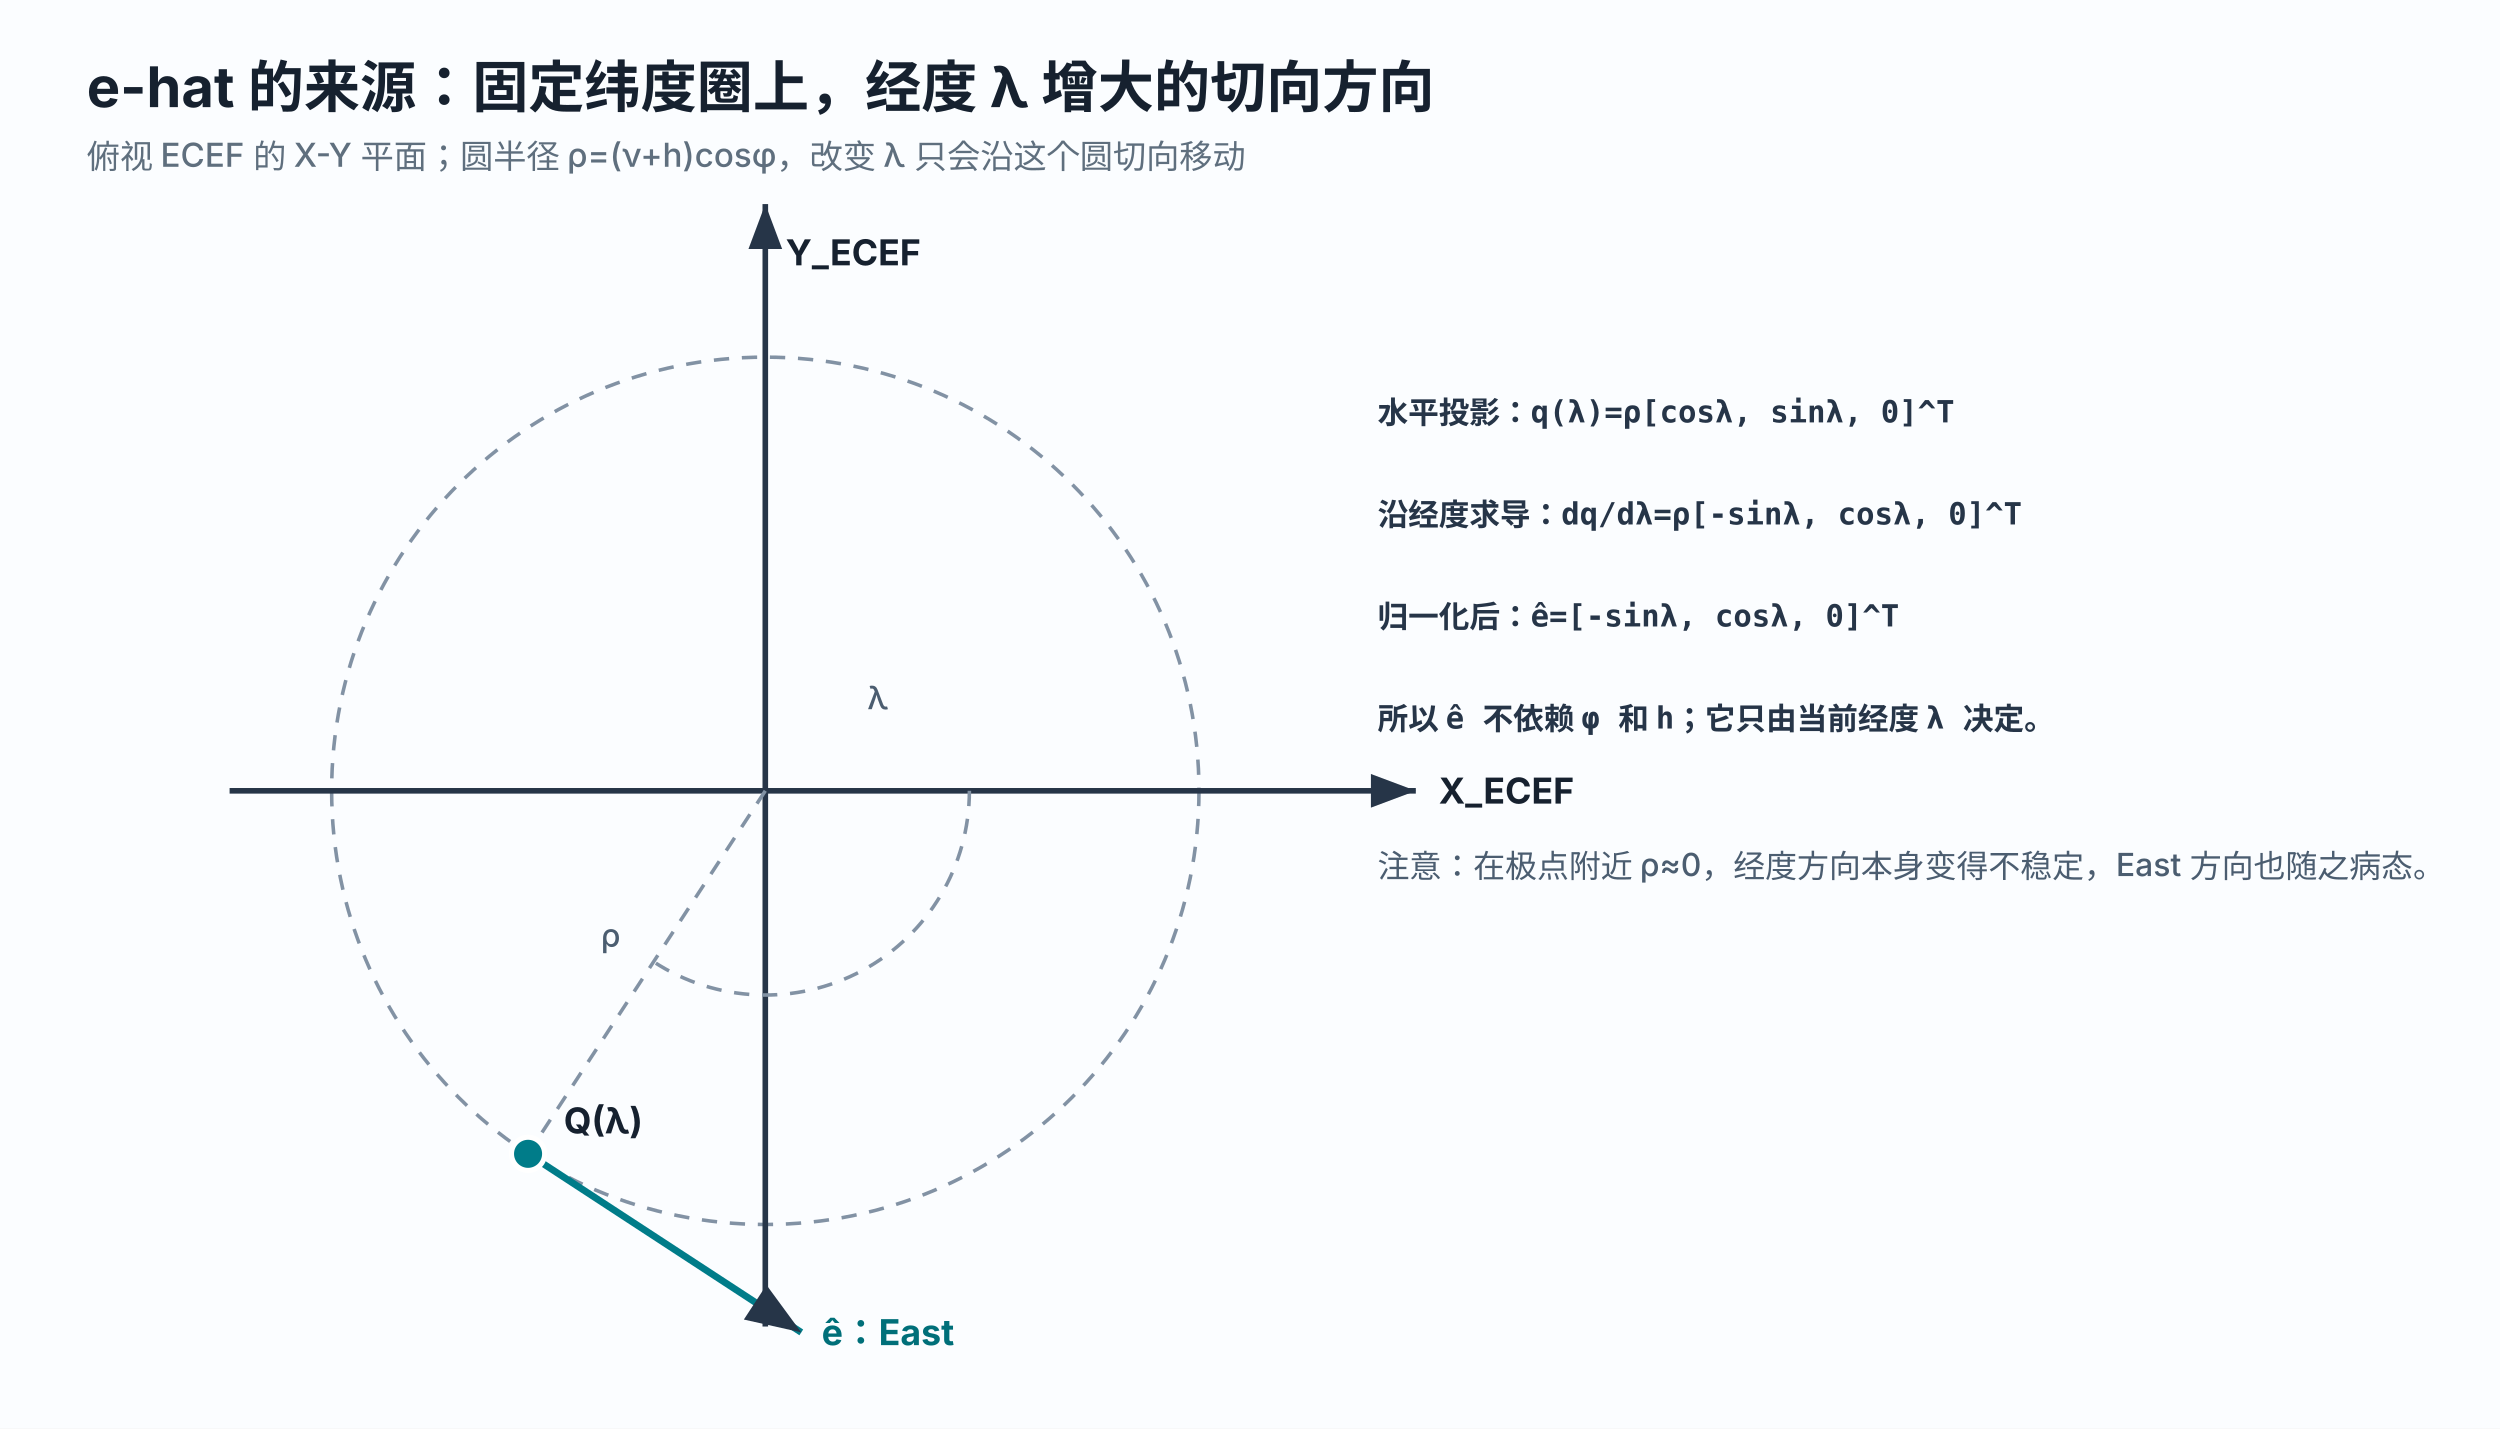
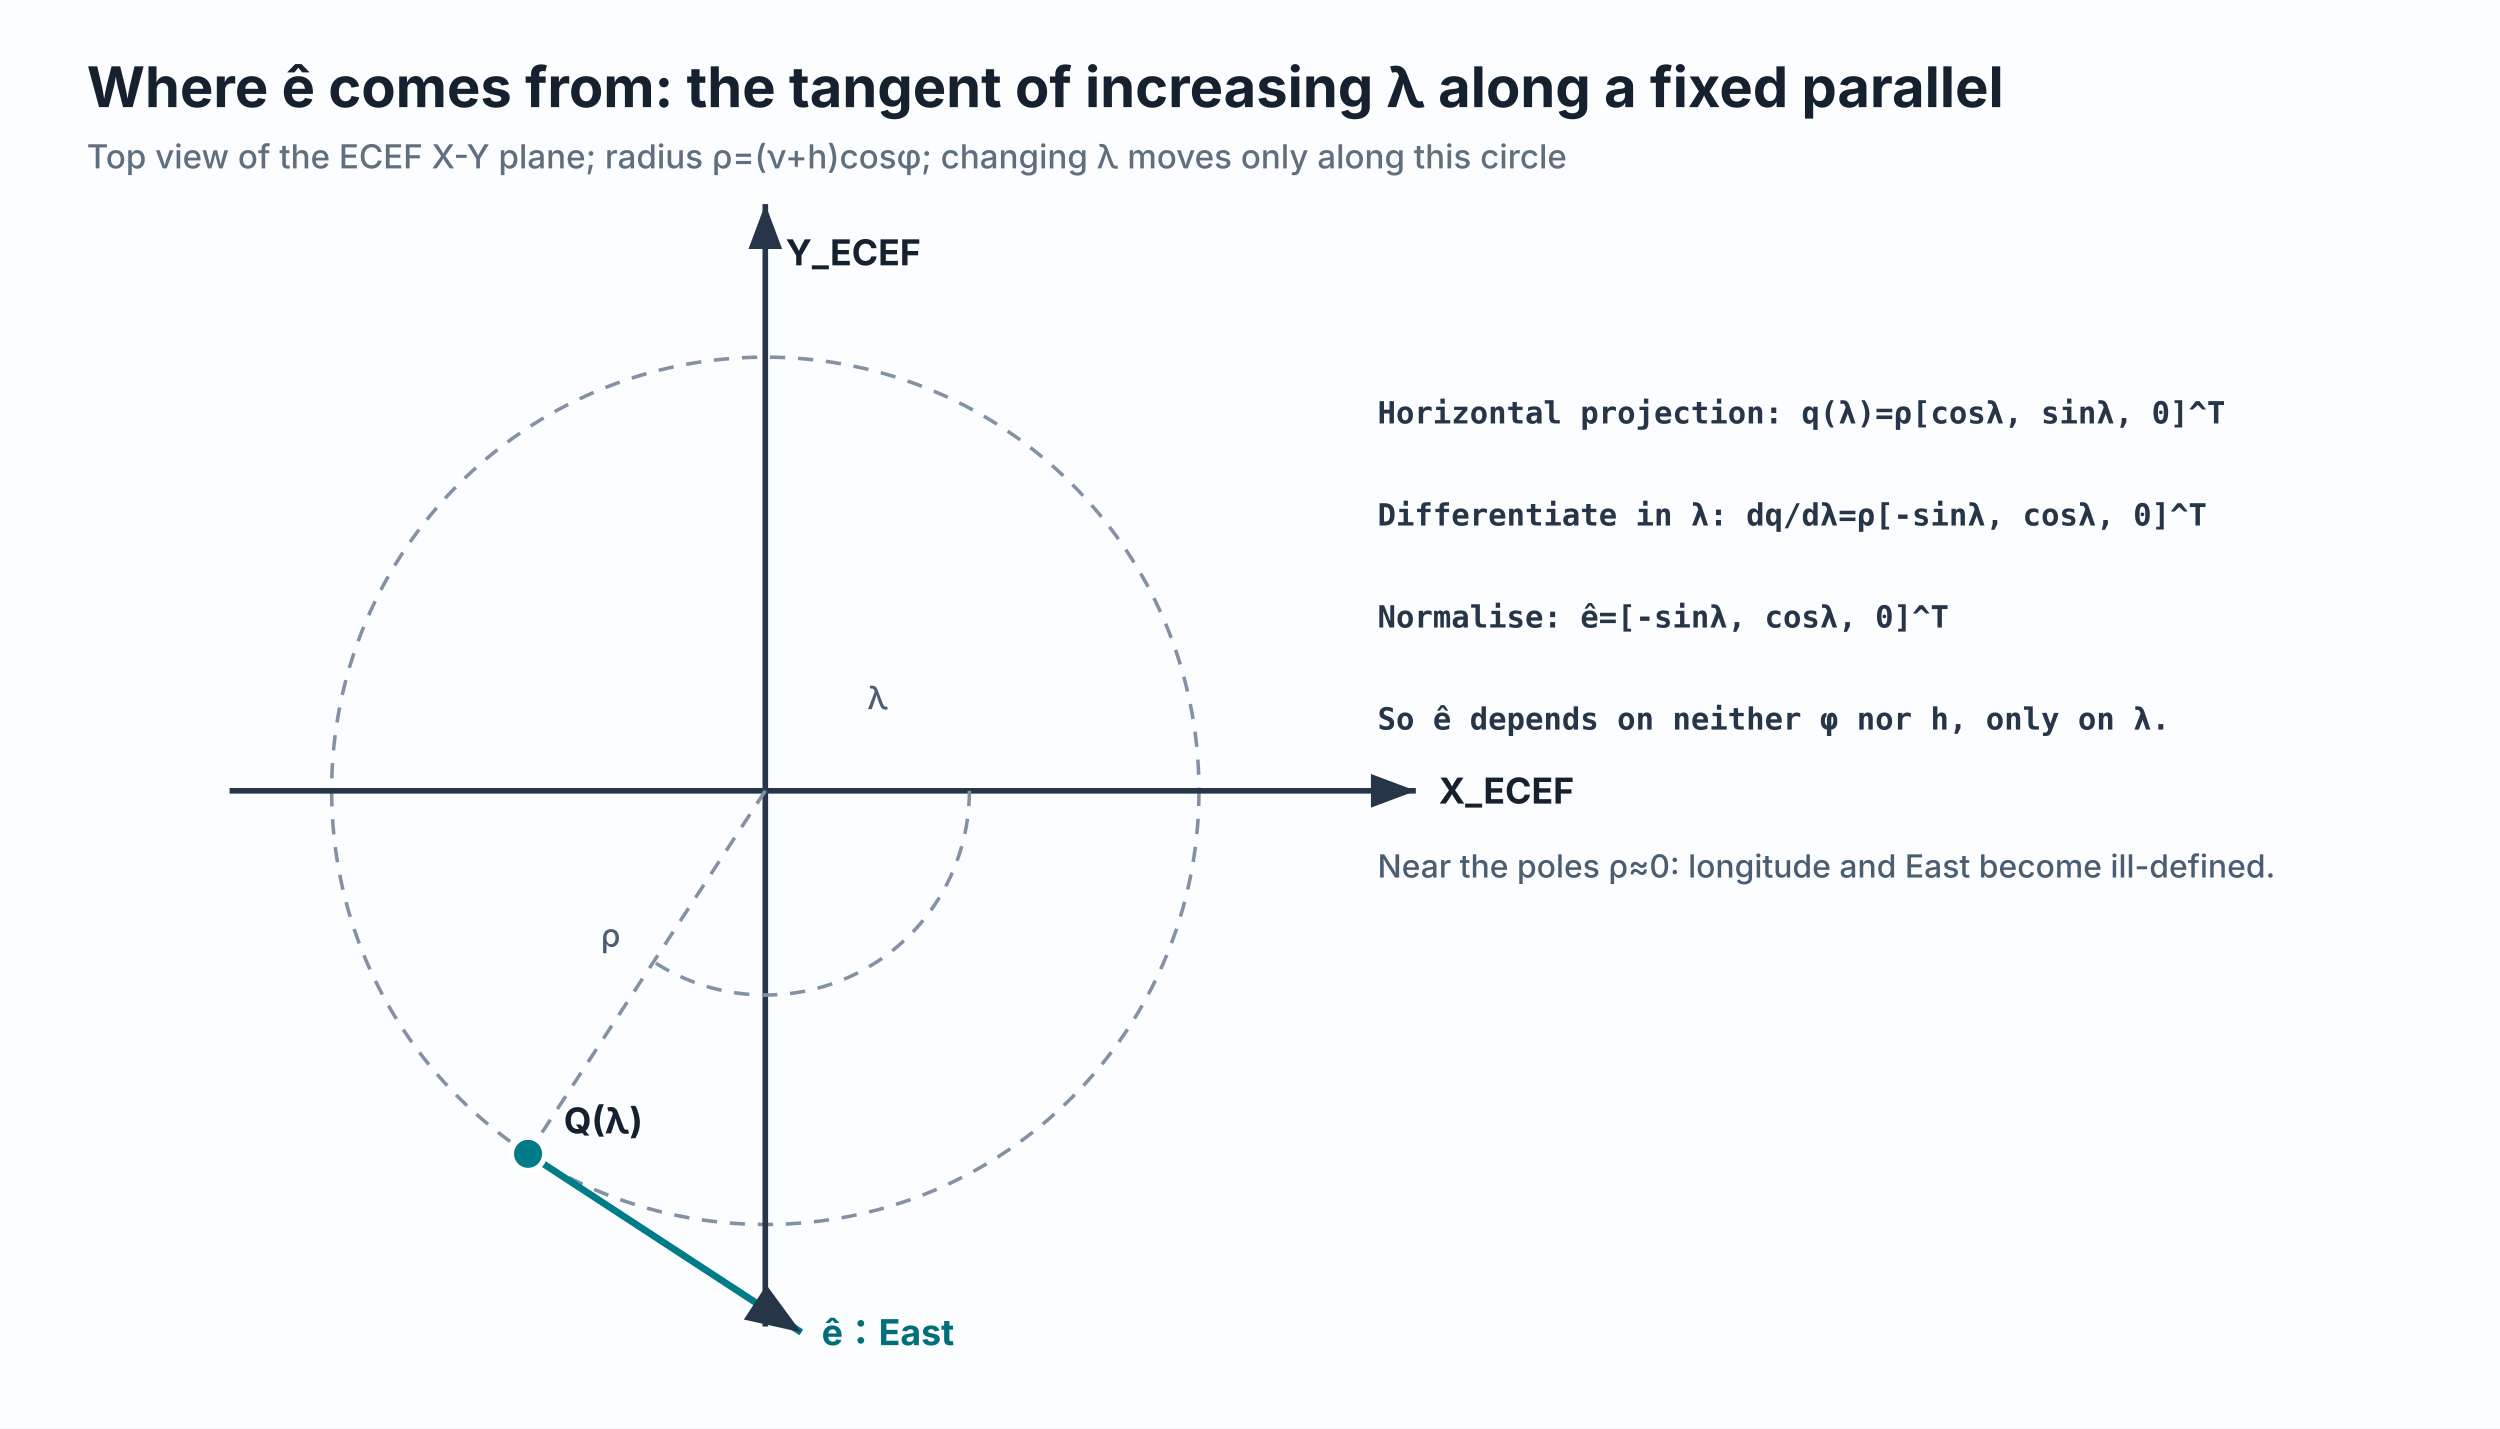
<svg xmlns="http://www.w3.org/2000/svg" viewBox="0 0 980 560" role="img" aria-labelledby="title">
  <defs>
    <marker id="arrow" markerWidth="10" markerHeight="10" refX="8" refY="3" orient="auto" markerUnits="strokeWidth">
      <path d="M0,0 L8,3 L0,6 Z" fill="#263548" />
    </marker>
  </defs>
  <style>
svg { background: linear-gradient(180deg, #fbfdff 0%, #f3f7fa 100%); }
.title { fill: #16212f; font: 700 22px -apple-system, BlinkMacSystemFont, "Segoe UI", sans-serif; }
.subtitle { fill: #5f6f7e; font: 500 13px -apple-system, BlinkMacSystemFont, "Segoe UI", sans-serif; }
.box { fill: white; stroke: #c8d4df; stroke-width: 1.4; }
.accent { fill: #e7f7f8; stroke: #207b84; stroke-width: 1.4; }
.warn { fill: #fff5e8; stroke: #c2712a; stroke-width: 1.4; }
.axis { stroke: #263548; stroke-width: 2.2; marker-end: url(#arrow); fill: none; }
.north { stroke: #2f62b7; stroke-width: 2.7; marker-end: url(#arrow); fill: none; }
.east { stroke: #007c89; stroke-width: 2.7; marker-end: url(#arrow); fill: none; }
.up { stroke: #9a4c10; stroke-width: 2.7; marker-end: url(#arrow); fill: none; }
.down { stroke: #8f3f71; stroke-width: 2.7; marker-end: url(#arrow); fill: none; stroke-dasharray: 7 5; }
.arrow { stroke: #263548; stroke-width: 2.0; marker-end: url(#arrow); fill: none; }
.helper { stroke: #8292a4; stroke-width: 1.4; stroke-dasharray: 6 5; fill: none; }
.surface { fill: #b65b13; stroke: white; stroke-width: 2.0; }
.point { fill: #007c89; stroke: white; stroke-width: 2.0; }
.label { fill: #16212f; font: 650 14px -apple-system, BlinkMacSystemFont, "Segoe UI", sans-serif; }
.small { fill: #4b5d70; font: 500 12.5px -apple-system, BlinkMacSystemFont, "Segoe UI", sans-serif; }
.teal { fill: #006f79; font: 650 14px -apple-system, BlinkMacSystemFont, "Segoe UI", sans-serif; }
.orange { fill: #9a4c10; font: 650 14px -apple-system, BlinkMacSystemFont, "Segoe UI", sans-serif; }
.indigo { fill: #314b99; font: 650 14px -apple-system, BlinkMacSystemFont, "Segoe UI", sans-serif; }
.magenta { fill: #8f3f71; font: 650 14px -apple-system, BlinkMacSystemFont, "Segoe UI", sans-serif; }
.formula { fill: #263548; font: 600 12px ui-monospace, SFMono-Regular, Menlo, Consolas, monospace; }
</style>
  <rect width="980" height="560" fill="#fbfdff" />
-   <text class="title" x="34" y="42">e-hat 的来源：固定纬度圈上，经度 λ 增大的切向方向</text>
-   <text class="subtitle" x="34" y="66">俯视 ECEF 的 X-Y 平面；圆半径 ρ=(ν+h)cosφ，改变 λ 只会沿这个圆切向移动</text>
+   <text class="title" x="34" y="42">Where ê comes from: the tangent of increasing λ along a fixed parallel</text>
+   <text class="subtitle" x="34" y="66">Top view of the ECEF X-Y plane; radius ρ=(ν+h)cosφ; changing λ moves only along this circle</text>
  <circle class="helper" cx="300.0" cy="310.0" r="170.0" />
  <line class="axis" x1="90.0" y1="310.0" x2="555.0" y2="310.0" />
  <line class="axis" x1="300.0" y1="520.0" x2="300.0" y2="80.0" />
  <line class="helper" x1="300.0" y1="310.0" x2="207.0" y2="452.3" />
  <line class="east" x1="207.0" y1="452.3" x2="314.1" y2="522.3" />
  <path class="helper" d="M 380.0,310.0 A 80,80 0 0 1 256.2,377.0" />
  <circle class="point" cx="207.0" cy="452.3" r="6.5" />
  <text class="label" x="564.0" y="315.0">X_ECEF</text>
  <text class="label" x="308.0" y="104.0">Y_ECEF</text>
  <text class="small" x="340.0" y="278.0">λ</text>
  <text class="teal" x="322.1" y="527.3">ê：East</text>
  <text class="label" x="221.0" y="444.3">Q(λ)</text>
  <text class="small" x="235.5" y="371.1">ρ</text>
-   <text class="formula" x="540" y="166">水平投影：q(λ)=ρ[cosλ, sinλ, 0]^T</text>
-   <text class="formula" x="540" y="206">沿经度求导：dq/dλ=ρ[-sinλ, cosλ, 0]^T</text>
-   <text class="formula" x="540" y="246">归一化后：ê=[-sinλ, cosλ, 0]^T</text>
-   <text class="formula" x="540" y="286">所以 ê 不依赖 φ 和 h；它只由当前经度 λ 决定。</text>
-   <text class="small" x="540" y="344">注意：在极点附近 ρ≈0，经度方向本身变得不稳定，East 方向也随之病态。</text>
+   <text class="formula" x="540" y="166">Horizontal projection: q(λ)=ρ[cosλ, sinλ, 0]^T</text>
+   <text class="formula" x="540" y="206">Differentiate in λ: dq/dλ=ρ[-sinλ, cosλ, 0]^T</text>
+   <text class="formula" x="540" y="246">Normalise: ê=[-sinλ, cosλ, 0]^T</text>
+   <text class="formula" x="540" y="286">So ê depends on neither φ nor h, only on λ.</text>
+   <text class="small" x="540" y="344">Near the poles ρ≈0: longitude and East become ill-defined.</text>
</svg>
